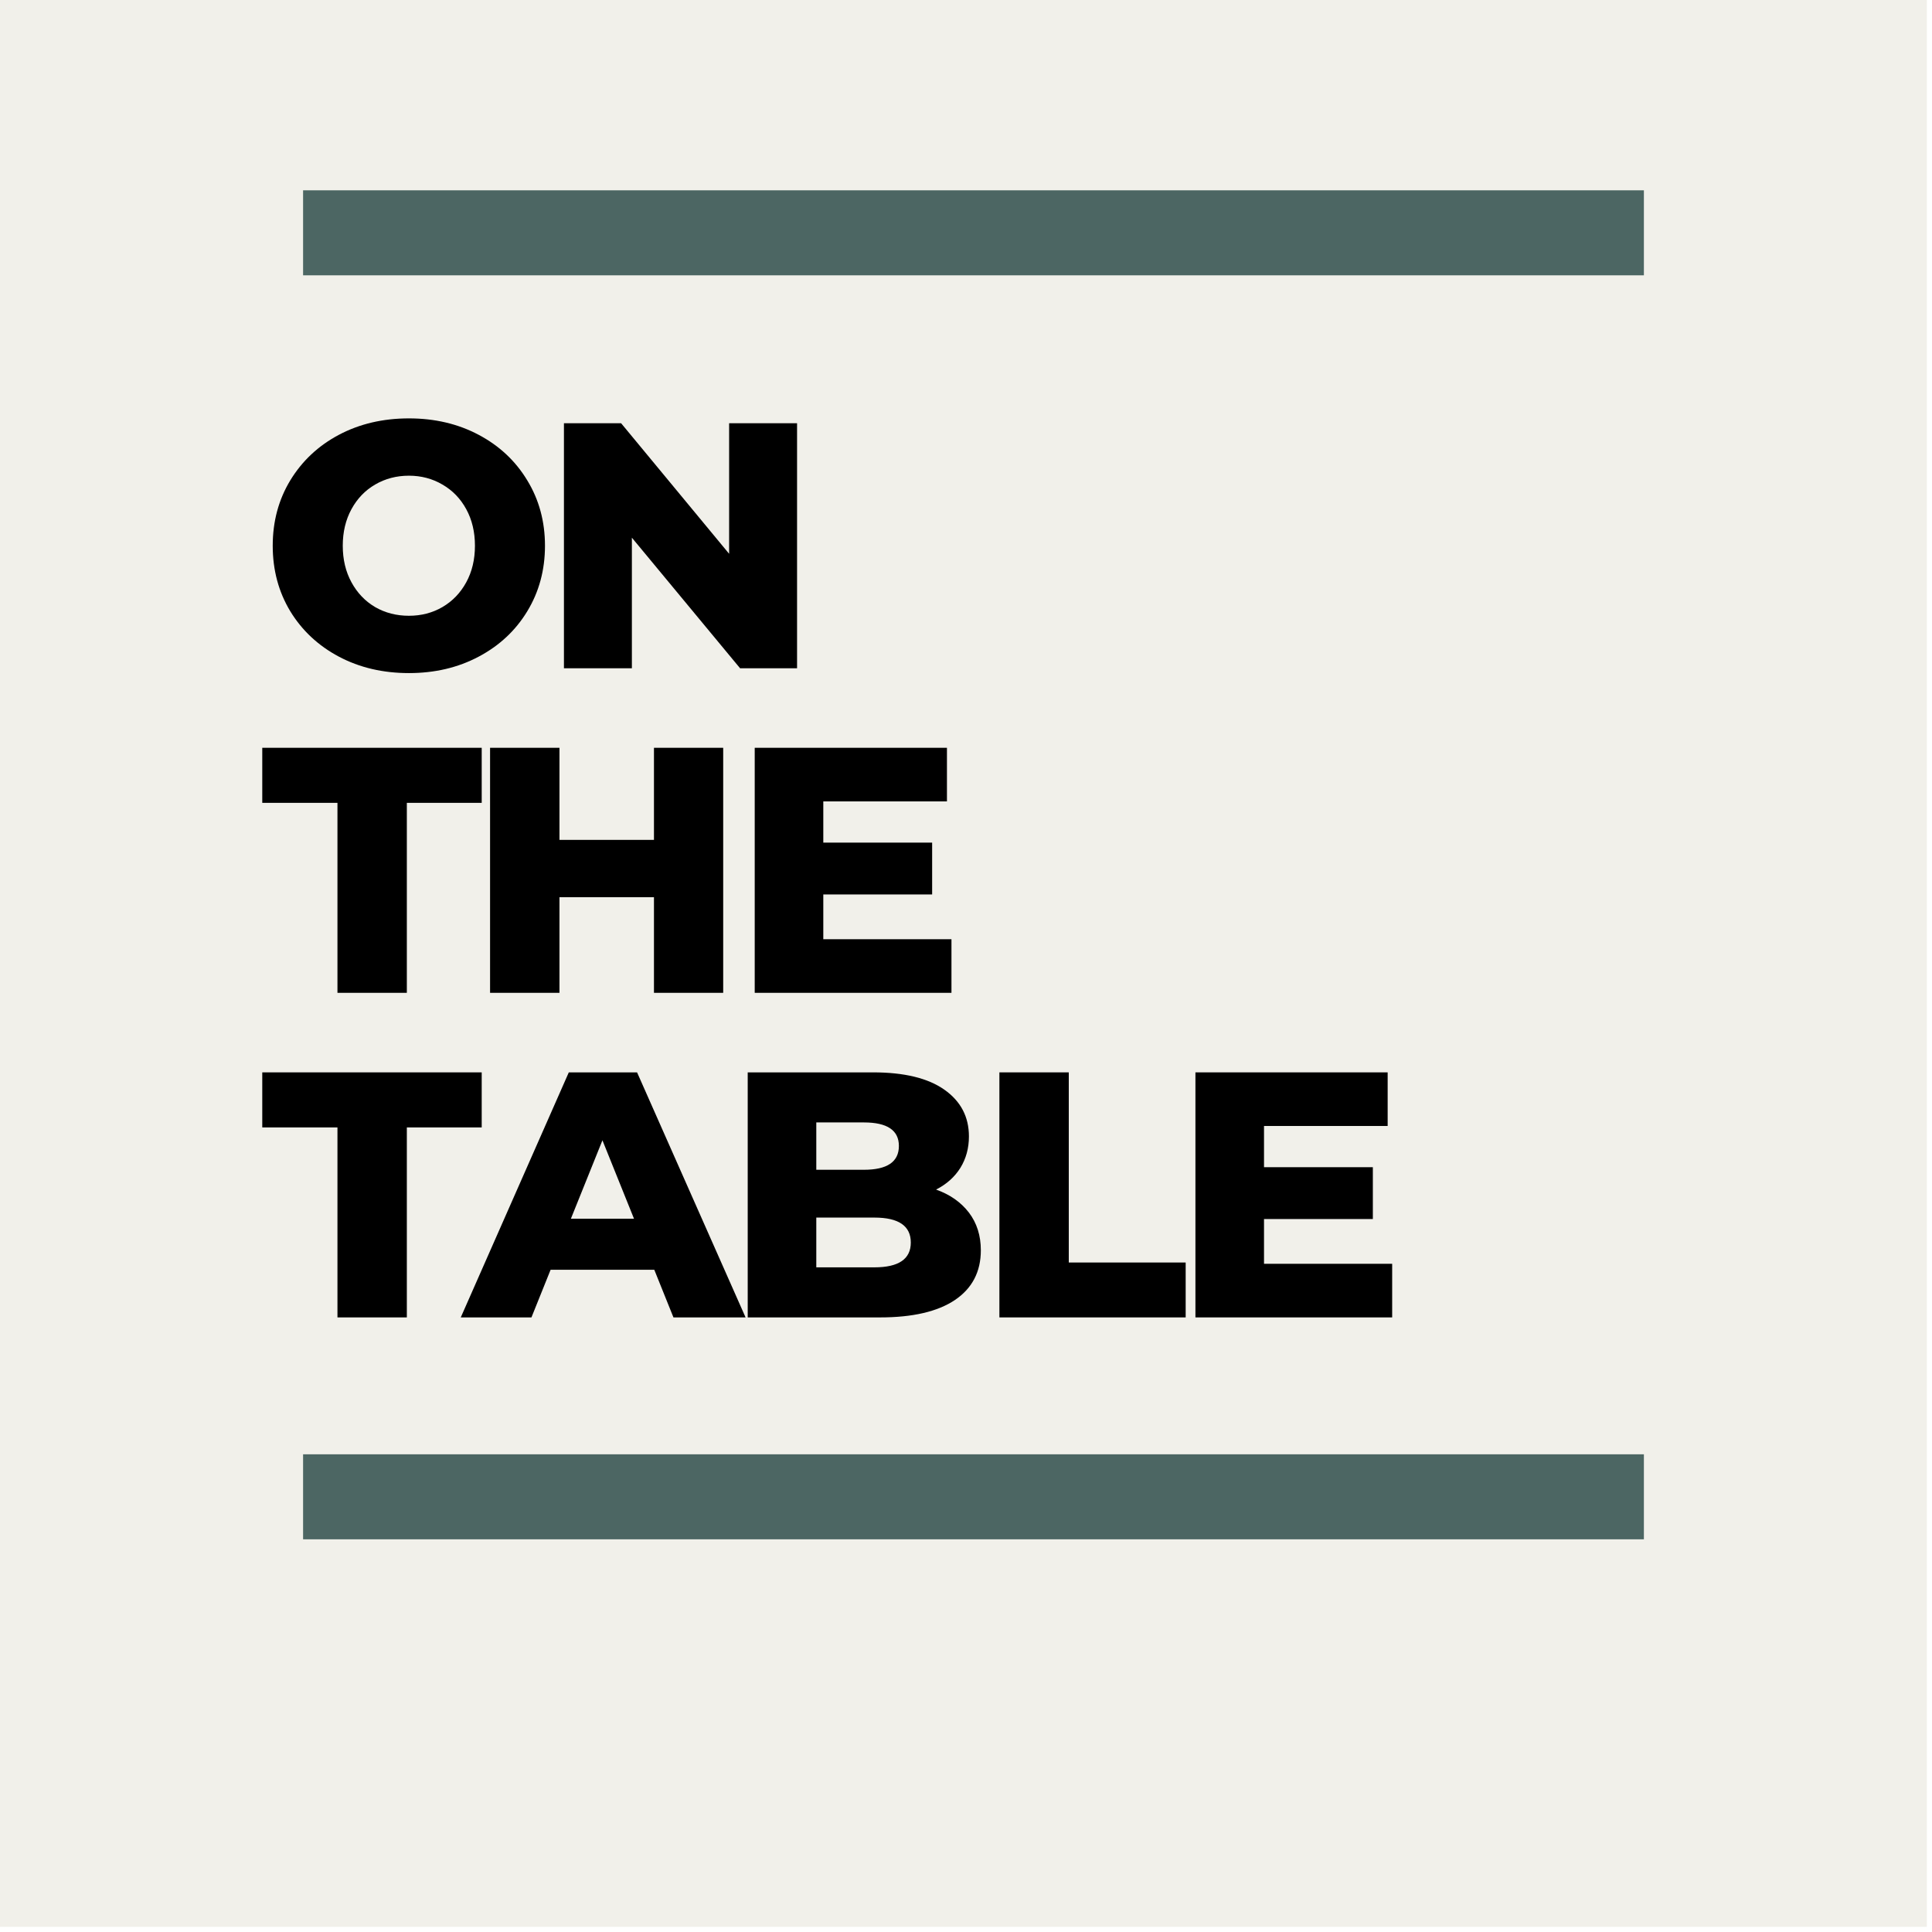
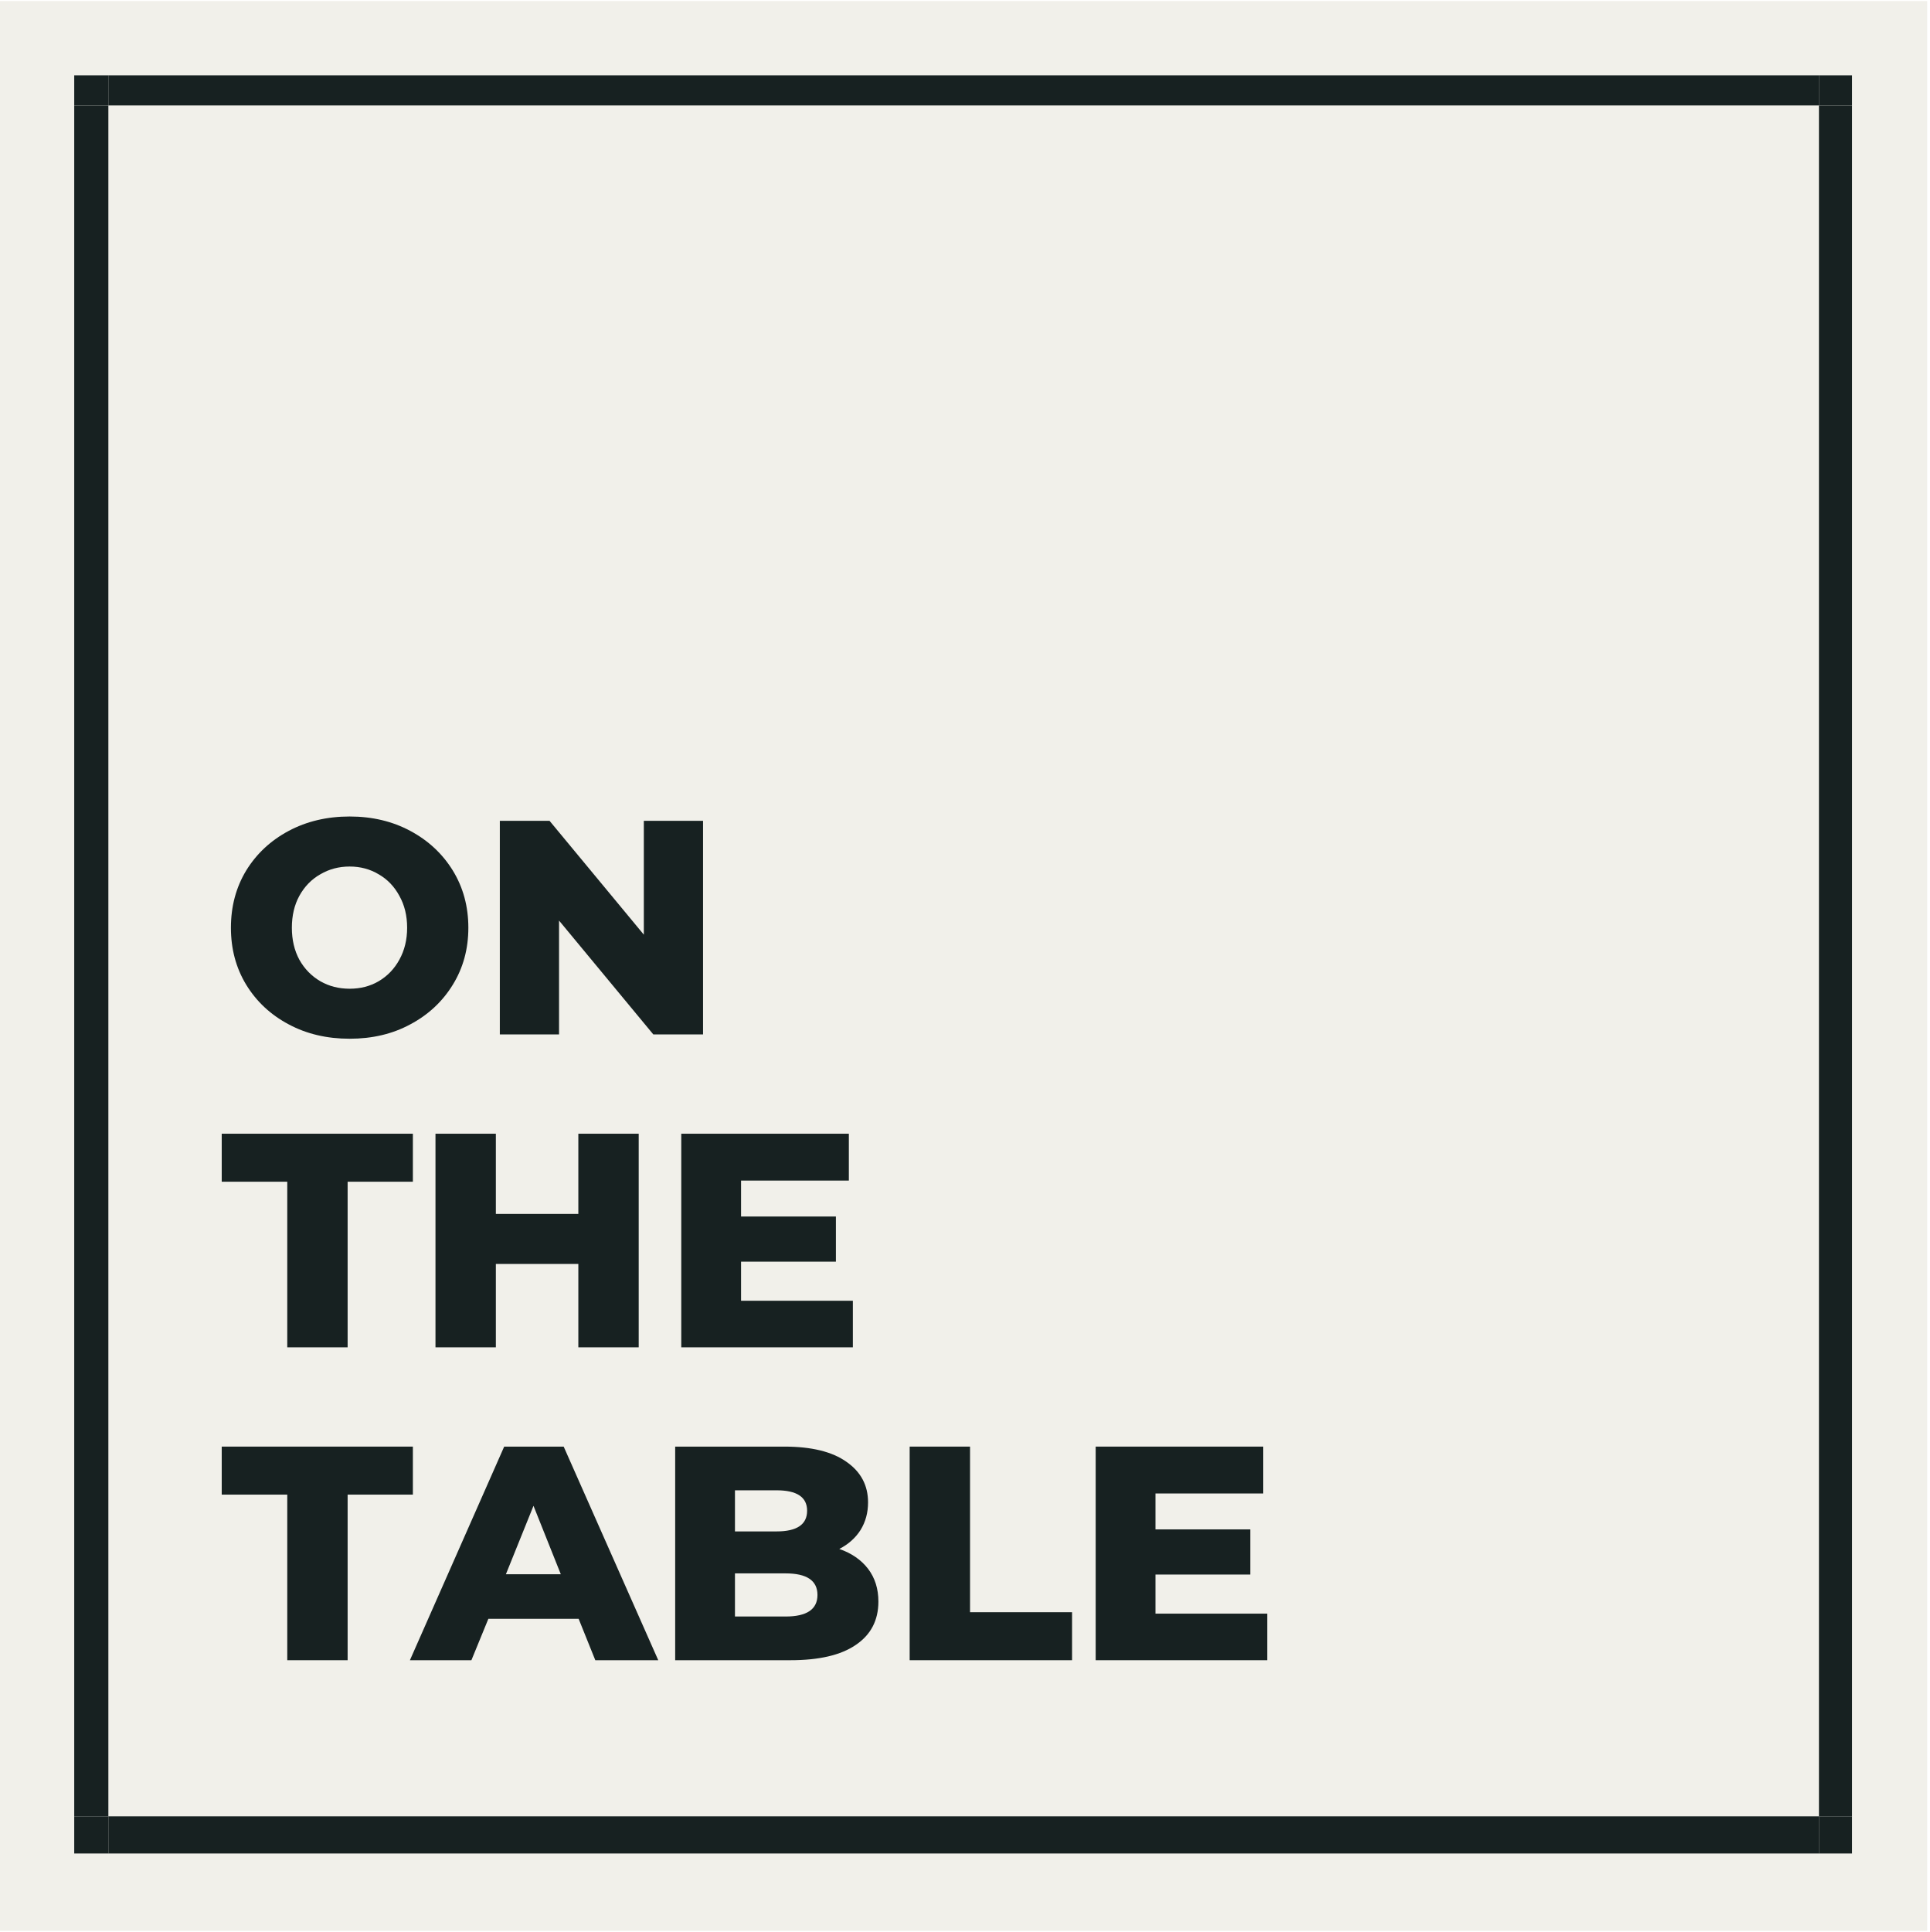
- <svg xmlns="http://www.w3.org/2000/svg" xmlns:xlink="http://www.w3.org/1999/xlink" width="187.5pt" height="187.5pt" viewBox="0 0 187.5 187.5" version="1.2">
+ <svg xmlns="http://www.w3.org/2000/svg" xmlns:xlink="http://www.w3.org/1999/xlink" width="104.88pt" height="105pt" viewBox="0 0 104.88 105" version="1.2">
  <defs>
    <g>
      <symbol overflow="visible" id="glyph0-0">
-         <path style="stroke:none;" d="M 1.359 -23.781 L 18.578 -23.781 L 18.578 0 L 1.359 0 Z M 15.859 -2.375 L 15.859 -21.406 L 4.078 -21.406 L 4.078 -2.375 Z M 15.859 -2.375 " />
+         <path style="stroke:none;" d="M 0.656 -11.609 L 9.062 -11.609 L 9.062 0 L 0.656 0 Z M 7.734 -1.156 L 7.734 -10.438 L 1.984 -10.438 L 1.984 -1.156 Z M 7.734 -1.156 " />
      </symbol>
      <symbol overflow="visible" id="glyph0-1">
-         <path style="stroke:none;" d="M 14.375 0.469 C 11.852 0.469 9.586 -0.062 7.578 -1.125 C 5.578 -2.188 4.004 -3.656 2.859 -5.531 C 1.723 -7.414 1.156 -9.535 1.156 -11.891 C 1.156 -14.242 1.723 -16.359 2.859 -18.234 C 4.004 -20.117 5.578 -21.594 7.578 -22.656 C 9.586 -23.719 11.852 -24.25 14.375 -24.25 C 16.883 -24.25 19.141 -23.719 21.141 -22.656 C 23.148 -21.594 24.723 -20.117 25.859 -18.234 C 27.004 -16.359 27.578 -14.242 27.578 -11.891 C 27.578 -9.535 27.004 -7.414 25.859 -5.531 C 24.723 -3.656 23.148 -2.188 21.141 -1.125 C 19.141 -0.062 16.883 0.469 14.375 0.469 Z M 14.375 -5.094 C 15.57 -5.094 16.656 -5.375 17.625 -5.938 C 18.602 -6.508 19.375 -7.312 19.938 -8.344 C 20.5 -9.375 20.781 -10.555 20.781 -11.891 C 20.781 -13.223 20.5 -14.406 19.938 -15.438 C 19.375 -16.469 18.602 -17.266 17.625 -17.828 C 16.656 -18.398 15.57 -18.688 14.375 -18.688 C 13.164 -18.688 12.07 -18.398 11.094 -17.828 C 10.125 -17.266 9.359 -16.469 8.797 -15.438 C 8.234 -14.406 7.953 -13.223 7.953 -11.891 C 7.953 -10.555 8.234 -9.375 8.797 -8.344 C 9.359 -7.312 10.125 -6.508 11.094 -5.938 C 12.07 -5.375 13.164 -5.094 14.375 -5.094 Z M 14.375 -5.094 " />
+         <path style="stroke:none;" d="M 7.016 0.234 C 5.785 0.234 4.68 -0.023 3.703 -0.547 C 2.723 -1.066 1.953 -1.785 1.391 -2.703 C 0.836 -3.617 0.562 -4.648 0.562 -5.797 C 0.562 -6.953 0.836 -7.988 1.391 -8.906 C 1.953 -9.82 2.723 -10.539 3.703 -11.062 C 4.68 -11.582 5.785 -11.844 7.016 -11.844 C 8.242 -11.844 9.344 -11.582 10.312 -11.062 C 11.289 -10.539 12.062 -9.82 12.625 -8.906 C 13.188 -7.988 13.469 -6.953 13.469 -5.797 C 13.469 -4.648 13.188 -3.617 12.625 -2.703 C 12.062 -1.785 11.289 -1.066 10.312 -0.547 C 9.344 -0.023 8.242 0.234 7.016 0.234 Z M 7.016 -2.484 C 7.598 -2.484 8.125 -2.617 8.594 -2.891 C 9.07 -3.172 9.445 -3.562 9.719 -4.062 C 10 -4.57 10.141 -5.148 10.141 -5.797 C 10.141 -6.453 10 -7.031 9.719 -7.531 C 9.445 -8.039 9.07 -8.43 8.594 -8.703 C 8.125 -8.984 7.598 -9.125 7.016 -9.125 C 6.43 -9.125 5.898 -8.984 5.422 -8.703 C 4.941 -8.43 4.562 -8.039 4.281 -7.531 C 4.008 -7.031 3.875 -6.453 3.875 -5.797 C 3.875 -5.148 4.008 -4.57 4.281 -4.062 C 4.562 -3.562 4.941 -3.172 5.422 -2.891 C 5.898 -2.617 6.43 -2.484 7.016 -2.484 Z M 7.016 -2.484 " />
      </symbol>
      <symbol overflow="visible" id="glyph0-2">
-         <path style="stroke:none;" d="M 25 -23.781 L 25 0 L 19.469 0 L 8.969 -12.672 L 8.969 0 L 2.375 0 L 2.375 -23.781 L 7.922 -23.781 L 18.406 -11.109 L 18.406 -23.781 Z M 25 -23.781 " />
+         <path style="stroke:none;" d="M 12.203 -11.609 L 12.203 0 L 9.5 0 L 4.375 -6.188 L 4.375 0 L 1.156 0 L 1.156 -11.609 L 3.859 -11.609 L 8.984 -5.422 L 8.984 -11.609 Z M 12.203 -11.609 " />
      </symbol>
      <symbol overflow="visible" id="glyph0-3">
-         <path style="stroke:none;" d="M 7.438 -18.438 L 0.141 -18.438 L 0.141 -23.781 L 21.438 -23.781 L 21.438 -18.438 L 14.172 -18.438 L 14.172 0 L 7.438 0 Z M 7.438 -18.438 " />
+         <path style="stroke:none;" d="M 3.625 -9 L 0.062 -9 L 0.062 -11.609 L 10.453 -11.609 L 10.453 -9 L 6.906 -9 L 6.906 0 L 3.625 0 Z M 3.625 -9 " />
      </symbol>
      <symbol overflow="visible" id="glyph0-4">
-         <path style="stroke:none;" d="M 25 -23.781 L 25 0 L 18.281 0 L 18.281 -9.281 L 9.109 -9.281 L 9.109 0 L 2.375 0 L 2.375 -23.781 L 9.109 -23.781 L 9.109 -14.844 L 18.281 -14.844 L 18.281 -23.781 Z M 25 -23.781 " />
+         <path style="stroke:none;" d="M 12.203 -11.609 L 12.203 0 L 8.922 0 L 8.922 -4.531 L 4.438 -4.531 L 4.438 0 L 1.156 0 L 1.156 -11.609 L 4.438 -11.609 L 4.438 -7.25 L 8.922 -7.25 L 8.922 -11.609 Z M 12.203 -11.609 " />
      </symbol>
      <symbol overflow="visible" id="glyph0-5">
-         <path style="stroke:none;" d="M 21.469 -5.203 L 21.469 0 L 2.375 0 L 2.375 -23.781 L 21.031 -23.781 L 21.031 -18.578 L 9.031 -18.578 L 9.031 -14.578 L 19.594 -14.578 L 19.594 -9.547 L 9.031 -9.547 L 9.031 -5.203 Z M 21.469 -5.203 " />
+         <path style="stroke:none;" d="M 10.484 -2.531 L 10.484 0 L 1.156 0 L 1.156 -11.609 L 10.266 -11.609 L 10.266 -9.062 L 4.406 -9.062 L 4.406 -7.109 L 9.562 -7.109 L 9.562 -4.656 L 4.406 -4.656 L 4.406 -2.531 Z M 10.484 -2.531 " />
      </symbol>
      <symbol overflow="visible" id="glyph0-6">
-         <path style="stroke:none;" d="M 18.312 -4.625 L 8.25 -4.625 L 6.391 0 L -0.469 0 L 10.016 -23.781 L 16.641 -23.781 L 27.172 0 L 20.172 0 Z M 16.344 -9.578 L 13.281 -17.188 L 10.219 -9.578 Z M 16.344 -9.578 " />
+         <path style="stroke:none;" d="M 8.938 -2.25 L 4.031 -2.25 L 3.109 0 L -0.234 0 L 4.891 -11.609 L 8.125 -11.609 L 13.266 0 L 9.844 0 Z M 7.969 -4.672 L 6.484 -8.391 L 4.984 -4.672 Z M 7.969 -4.672 " />
      </symbol>
      <symbol overflow="visible" id="glyph0-7">
-         <path style="stroke:none;" d="M 20.656 -12.406 C 22.008 -11.926 23.07 -11.18 23.844 -10.172 C 24.613 -9.16 25 -7.941 25 -6.516 C 25 -4.43 24.16 -2.82 22.484 -1.688 C 20.805 -0.562 18.383 0 15.219 0 L 2.375 0 L 2.375 -23.781 L 14.531 -23.781 C 17.57 -23.781 19.883 -23.219 21.469 -22.094 C 23.051 -20.977 23.844 -19.469 23.844 -17.562 C 23.844 -16.426 23.566 -15.41 23.016 -14.516 C 22.461 -13.629 21.676 -12.926 20.656 -12.406 Z M 9.031 -18.922 L 9.031 -14.328 L 13.656 -14.328 C 15.914 -14.328 17.047 -15.098 17.047 -16.641 C 17.047 -18.16 15.914 -18.922 13.656 -18.922 Z M 14.672 -4.859 C 17.023 -4.859 18.203 -5.66 18.203 -7.266 C 18.203 -8.879 17.023 -9.688 14.672 -9.688 L 9.031 -9.688 L 9.031 -4.859 Z M 14.672 -4.859 " />
+         <path style="stroke:none;" d="M 10.078 -6.047 C 10.742 -5.816 11.266 -5.457 11.641 -4.969 C 12.016 -4.477 12.203 -3.883 12.203 -3.188 C 12.203 -2.164 11.789 -1.379 10.969 -0.828 C 10.156 -0.273 8.973 0 7.422 0 L 1.156 0 L 1.156 -11.609 L 7.094 -11.609 C 8.57 -11.609 9.695 -11.332 10.469 -10.781 C 11.25 -10.238 11.641 -9.504 11.641 -8.578 C 11.641 -8.016 11.504 -7.516 11.234 -7.078 C 10.961 -6.648 10.578 -6.305 10.078 -6.047 Z M 4.406 -9.234 L 4.406 -7 L 6.672 -7 C 7.773 -7 8.328 -7.375 8.328 -8.125 C 8.328 -8.863 7.773 -9.234 6.672 -9.234 Z M 7.156 -2.375 C 8.312 -2.375 8.891 -2.766 8.891 -3.547 C 8.891 -4.328 8.312 -4.719 7.156 -4.719 L 4.406 -4.719 L 4.406 -2.375 Z M 7.156 -2.375 " />
      </symbol>
      <symbol overflow="visible" id="glyph0-8">
-         <path style="stroke:none;" d="M 2.375 -23.781 L 9.109 -23.781 L 9.109 -5.328 L 20.453 -5.328 L 20.453 0 L 2.375 0 Z M 2.375 -23.781 " />
+         <path style="stroke:none;" d="M 1.156 -11.609 L 4.438 -11.609 L 4.438 -2.609 L 9.984 -2.609 L 9.984 0 L 1.156 0 Z M 1.156 -11.609 " />
      </symbol>
    </g>
    <clipPath id="clip1">
-       <path d="M 0 0 L 187 0 L 187 187 L 0 187 Z M 0 0 " />
+       <path d="M 0 0.059 L 104.762 0.059 L 104.762 104.938 L 0 104.938 Z M 0 0.059 " />
    </clipPath>
    <clipPath id="clip2">
-       <path d="M 29.414 18.469 L 159.539 18.469 L 159.539 26.719 L 29.414 26.719 Z M 29.414 18.469 " />
+       <path d="M 98 98 L 100.676 98 L 100.676 100.734 L 98 100.734 Z M 98 98 " />
    </clipPath>
    <clipPath id="clip3">
-       <path d="M 29.414 141.141 L 159.539 141.141 L 159.539 149.391 L 29.414 149.391 Z M 29.414 141.141 " />
+       <path d="M 4.035 5 L 6 5 L 6 99 L 4.035 99 Z M 4.035 5 " />
+     </clipPath>
+     <clipPath id="clip4">
+       <path d="M 4.035 98 L 6 98 L 6 100.734 L 4.035 100.734 Z M 4.035 98 " />
+     </clipPath>
+     <clipPath id="clip5">
+       <path d="M 98 5 L 100.676 5 L 100.676 99 L 98 99 Z M 98 5 " />
+     </clipPath>
+     <clipPath id="clip6">
+       <path d="M 5 98 L 99 98 L 99 100.734 L 5 100.734 Z M 5 98 " />
+     </clipPath>
+     <clipPath id="clip7">
+       <path d="M 98 4.094 L 100.676 4.094 L 100.676 6 L 98 6 Z M 98 4.094 " />
+     </clipPath>
+     <clipPath id="clip8">
+       <path d="M 4.035 4.094 L 6 4.094 L 6 6 L 4.035 6 Z M 4.035 4.094 " />
+     </clipPath>
+     <clipPath id="clip9">
+       <path d="M 5 4.094 L 99 4.094 L 99 6 L 5 6 Z M 5 4.094 " />
    </clipPath>
  </defs>
  <g id="surface1">
    <g clip-path="url(#clip1)" clip-rule="nonzero">
-       <path style=" stroke:none;fill-rule:nonzero;fill:rgb(100%,100%,100%);fill-opacity:1;" d="M 0 0 L 187.5 0 L 187.5 194.25 L 0 194.25 Z M 0 0 " />
-       <path style=" stroke:none;fill-rule:nonzero;fill:rgb(100%,100%,100%);fill-opacity:1;" d="M 0 0 L 187.5 0 L 187.5 187.5 L 0 187.5 Z M 0 0 " />
-       <path style=" stroke:none;fill-rule:nonzero;fill:rgb(94.51%,94.119%,91.759%);fill-opacity:1;" d="M 0 0 L 187.5 0 L 187.5 187.5 L 0 187.5 Z M 0 0 " />
-     </g>
-     <g style="fill:rgb(0%,0%,0%);fill-opacity:1;">
-       <use xlink:href="#glyph0-1" x="25.312" y="64.854" />
-     </g>
-     <g style="fill:rgb(0%,0%,0%);fill-opacity:1;">
-       <use xlink:href="#glyph0-2" x="52.355" y="64.854" />
-     </g>
-     <g style="fill:rgb(0%,0%,0%);fill-opacity:1;">
-       <use xlink:href="#glyph0-3" x="25.312" y="96.354" />
-     </g>
-     <g style="fill:rgb(0%,0%,0%);fill-opacity:1;">
-       <use xlink:href="#glyph0-4" x="45.186" y="96.354" />
-     </g>
-     <g style="fill:rgb(0%,0%,0%);fill-opacity:1;">
-       <use xlink:href="#glyph0-5" x="70.87" y="96.354" />
-     </g>
-     <g style="fill:rgb(0%,0%,0%);fill-opacity:1;">
-       <use xlink:href="#glyph0-3" x="25.312" y="127.854" />
-     </g>
-     <g style="fill:rgb(0%,0%,0%);fill-opacity:1;">
-       <use xlink:href="#glyph0-6" x="45.186" y="127.854" />
-     </g>
-     <g style="fill:rgb(0%,0%,0%);fill-opacity:1;">
-       <use xlink:href="#glyph0-7" x="70.19" y="127.854" />
-     </g>
-     <g style="fill:rgb(0%,0%,0%);fill-opacity:1;">
-       <use xlink:href="#glyph0-8" x="94.616" y="127.854" />
-     </g>
-     <g style="fill:rgb(0%,0%,0%);fill-opacity:1;">
-       <use xlink:href="#glyph0-5" x="113.641" y="127.854" />
+       <path style=" stroke:none;fill-rule:nonzero;fill:rgb(100%,100%,100%);fill-opacity:1;" d="M 0 0.059 L 104.879 0.059 L 104.879 112.43 L 0 112.43 Z M 0 0.059 " />
+       <path style=" stroke:none;fill-rule:nonzero;fill:rgb(100%,100%,100%);fill-opacity:1;" d="M 0 0.059 L 104.879 0.059 L 104.879 104.941 L 0 104.941 Z M 0 0.059 " />
+       <rect x="0" y="0" width="104.88" height="105" style="fill:rgb(94.51%,94.119%,91.759%);fill-opacity:1;stroke:none;" />
    </g>
    <g clip-path="url(#clip2)" clip-rule="nonzero">
-       <path style=" stroke:none;fill-rule:nonzero;fill:rgb(29.799%,39.999%,38.82%);fill-opacity:1;" d="M 29.414 18.469 L 159.539 18.469 L 159.539 26.719 L 29.414 26.719 Z M 29.414 18.469 " />
+       <path style=" stroke:none;fill-rule:nonzero;fill:rgb(9.019%,12.939%,12.939%);fill-opacity:1;" d="M 98.879 98.715 L 101.812 98.715 L 101.812 101.648 L 98.879 101.648 Z M 98.879 98.715 " />
    </g>
    <g clip-path="url(#clip3)" clip-rule="nonzero">
-       <path style=" stroke:none;fill-rule:nonzero;fill:rgb(29.799%,39.999%,38.82%);fill-opacity:1;" d="M 29.414 141.141 L 159.539 141.141 L 159.539 149.391 L 29.414 149.391 Z M 29.414 141.141 " />
+       <path style=" stroke:none;fill-rule:nonzero;fill:rgb(9.019%,12.939%,12.939%);fill-opacity:1;" d="M 2.926 5.73 L 5.891 5.73 L 5.891 98.715 L 2.926 98.715 Z M 2.926 5.73 " />
+     </g>
+     <g clip-path="url(#clip4)" clip-rule="nonzero">
+       <path style=" stroke:none;fill-rule:nonzero;fill:rgb(9.019%,12.939%,12.939%);fill-opacity:1;" d="M 2.926 98.715 L 5.891 98.715 L 5.891 101.648 L 2.926 101.648 Z M 2.926 98.715 " />
+     </g>
+     <g clip-path="url(#clip5)" clip-rule="nonzero">
+       <path style=" stroke:none;fill-rule:nonzero;fill:rgb(9.019%,12.939%,12.939%);fill-opacity:1;" d="M 98.879 5.73 L 101.812 5.73 L 101.812 98.715 L 98.879 98.715 Z M 98.879 5.73 " />
+     </g>
+     <g clip-path="url(#clip6)" clip-rule="nonzero">
+       <path style=" stroke:none;fill-rule:nonzero;fill:rgb(9.019%,12.939%,12.939%);fill-opacity:1;" d="M 5.891 98.715 L 98.879 98.715 L 98.879 101.648 L 5.891 101.648 Z M 5.891 98.715 " />
+     </g>
+     <g clip-path="url(#clip7)" clip-rule="nonzero">
+       <path style=" stroke:none;fill-rule:nonzero;fill:rgb(9.019%,12.939%,12.939%);fill-opacity:1;" d="M 98.879 2.762 L 101.812 2.762 L 101.812 5.73 L 98.879 5.73 Z M 98.879 2.762 " />
+     </g>
+     <g clip-path="url(#clip8)" clip-rule="nonzero">
+       <path style=" stroke:none;fill-rule:nonzero;fill:rgb(9.019%,12.939%,12.939%);fill-opacity:1;" d="M 2.926 2.762 L 5.891 2.762 L 5.891 5.73 L 2.926 5.73 Z M 2.926 2.762 " />
+     </g>
+     <g clip-path="url(#clip9)" clip-rule="nonzero">
+       <path style=" stroke:none;fill-rule:nonzero;fill:rgb(9.019%,12.939%,12.939%);fill-opacity:1;" d="M 5.891 2.762 L 98.879 2.762 L 98.879 5.73 L 5.891 5.73 Z M 5.891 2.762 " />
+     </g>
+     <g style="fill:rgb(9.019%,12.939%,12.939%);fill-opacity:1;">
+       <use xlink:href="#glyph0-1" x="11.991" y="56.219" />
+     </g>
+     <g style="fill:rgb(9.019%,12.939%,12.939%);fill-opacity:1;">
+       <use xlink:href="#glyph0-2" x="26.015" y="56.219" />
+     </g>
+     <g style="fill:rgb(9.019%,12.939%,12.939%);fill-opacity:1;">
+       <use xlink:href="#glyph0-3" x="11.991" y="73.224" />
+     </g>
+     <g style="fill:rgb(9.019%,12.939%,12.939%);fill-opacity:1;">
+       <use xlink:href="#glyph0-4" x="22.517" y="73.224" />
+     </g>
+     <g style="fill:rgb(9.019%,12.939%,12.939%);fill-opacity:1;">
+       <use xlink:href="#glyph0-5" x="35.878" y="73.224" />
+     </g>
+     <g style="fill:rgb(9.019%,12.939%,12.939%);fill-opacity:1;">
+       <use xlink:href="#glyph0-3" x="11.991" y="90.229" />
+     </g>
+     <g style="fill:rgb(9.019%,12.939%,12.939%);fill-opacity:1;">
+       <use xlink:href="#glyph0-6" x="22.517" y="90.229" />
+     </g>
+     <g style="fill:rgb(9.019%,12.939%,12.939%);fill-opacity:1;">
+       <use xlink:href="#glyph0-7" x="35.547" y="90.229" />
+     </g>
+     <g style="fill:rgb(9.019%,12.939%,12.939%);fill-opacity:1;">
+       <use xlink:href="#glyph0-8" x="48.294" y="90.229" />
+     </g>
+     <g style="fill:rgb(9.019%,12.939%,12.939%);fill-opacity:1;">
+       <use xlink:href="#glyph0-5" x="58.406" y="90.229" />
    </g>
  </g>
</svg>
